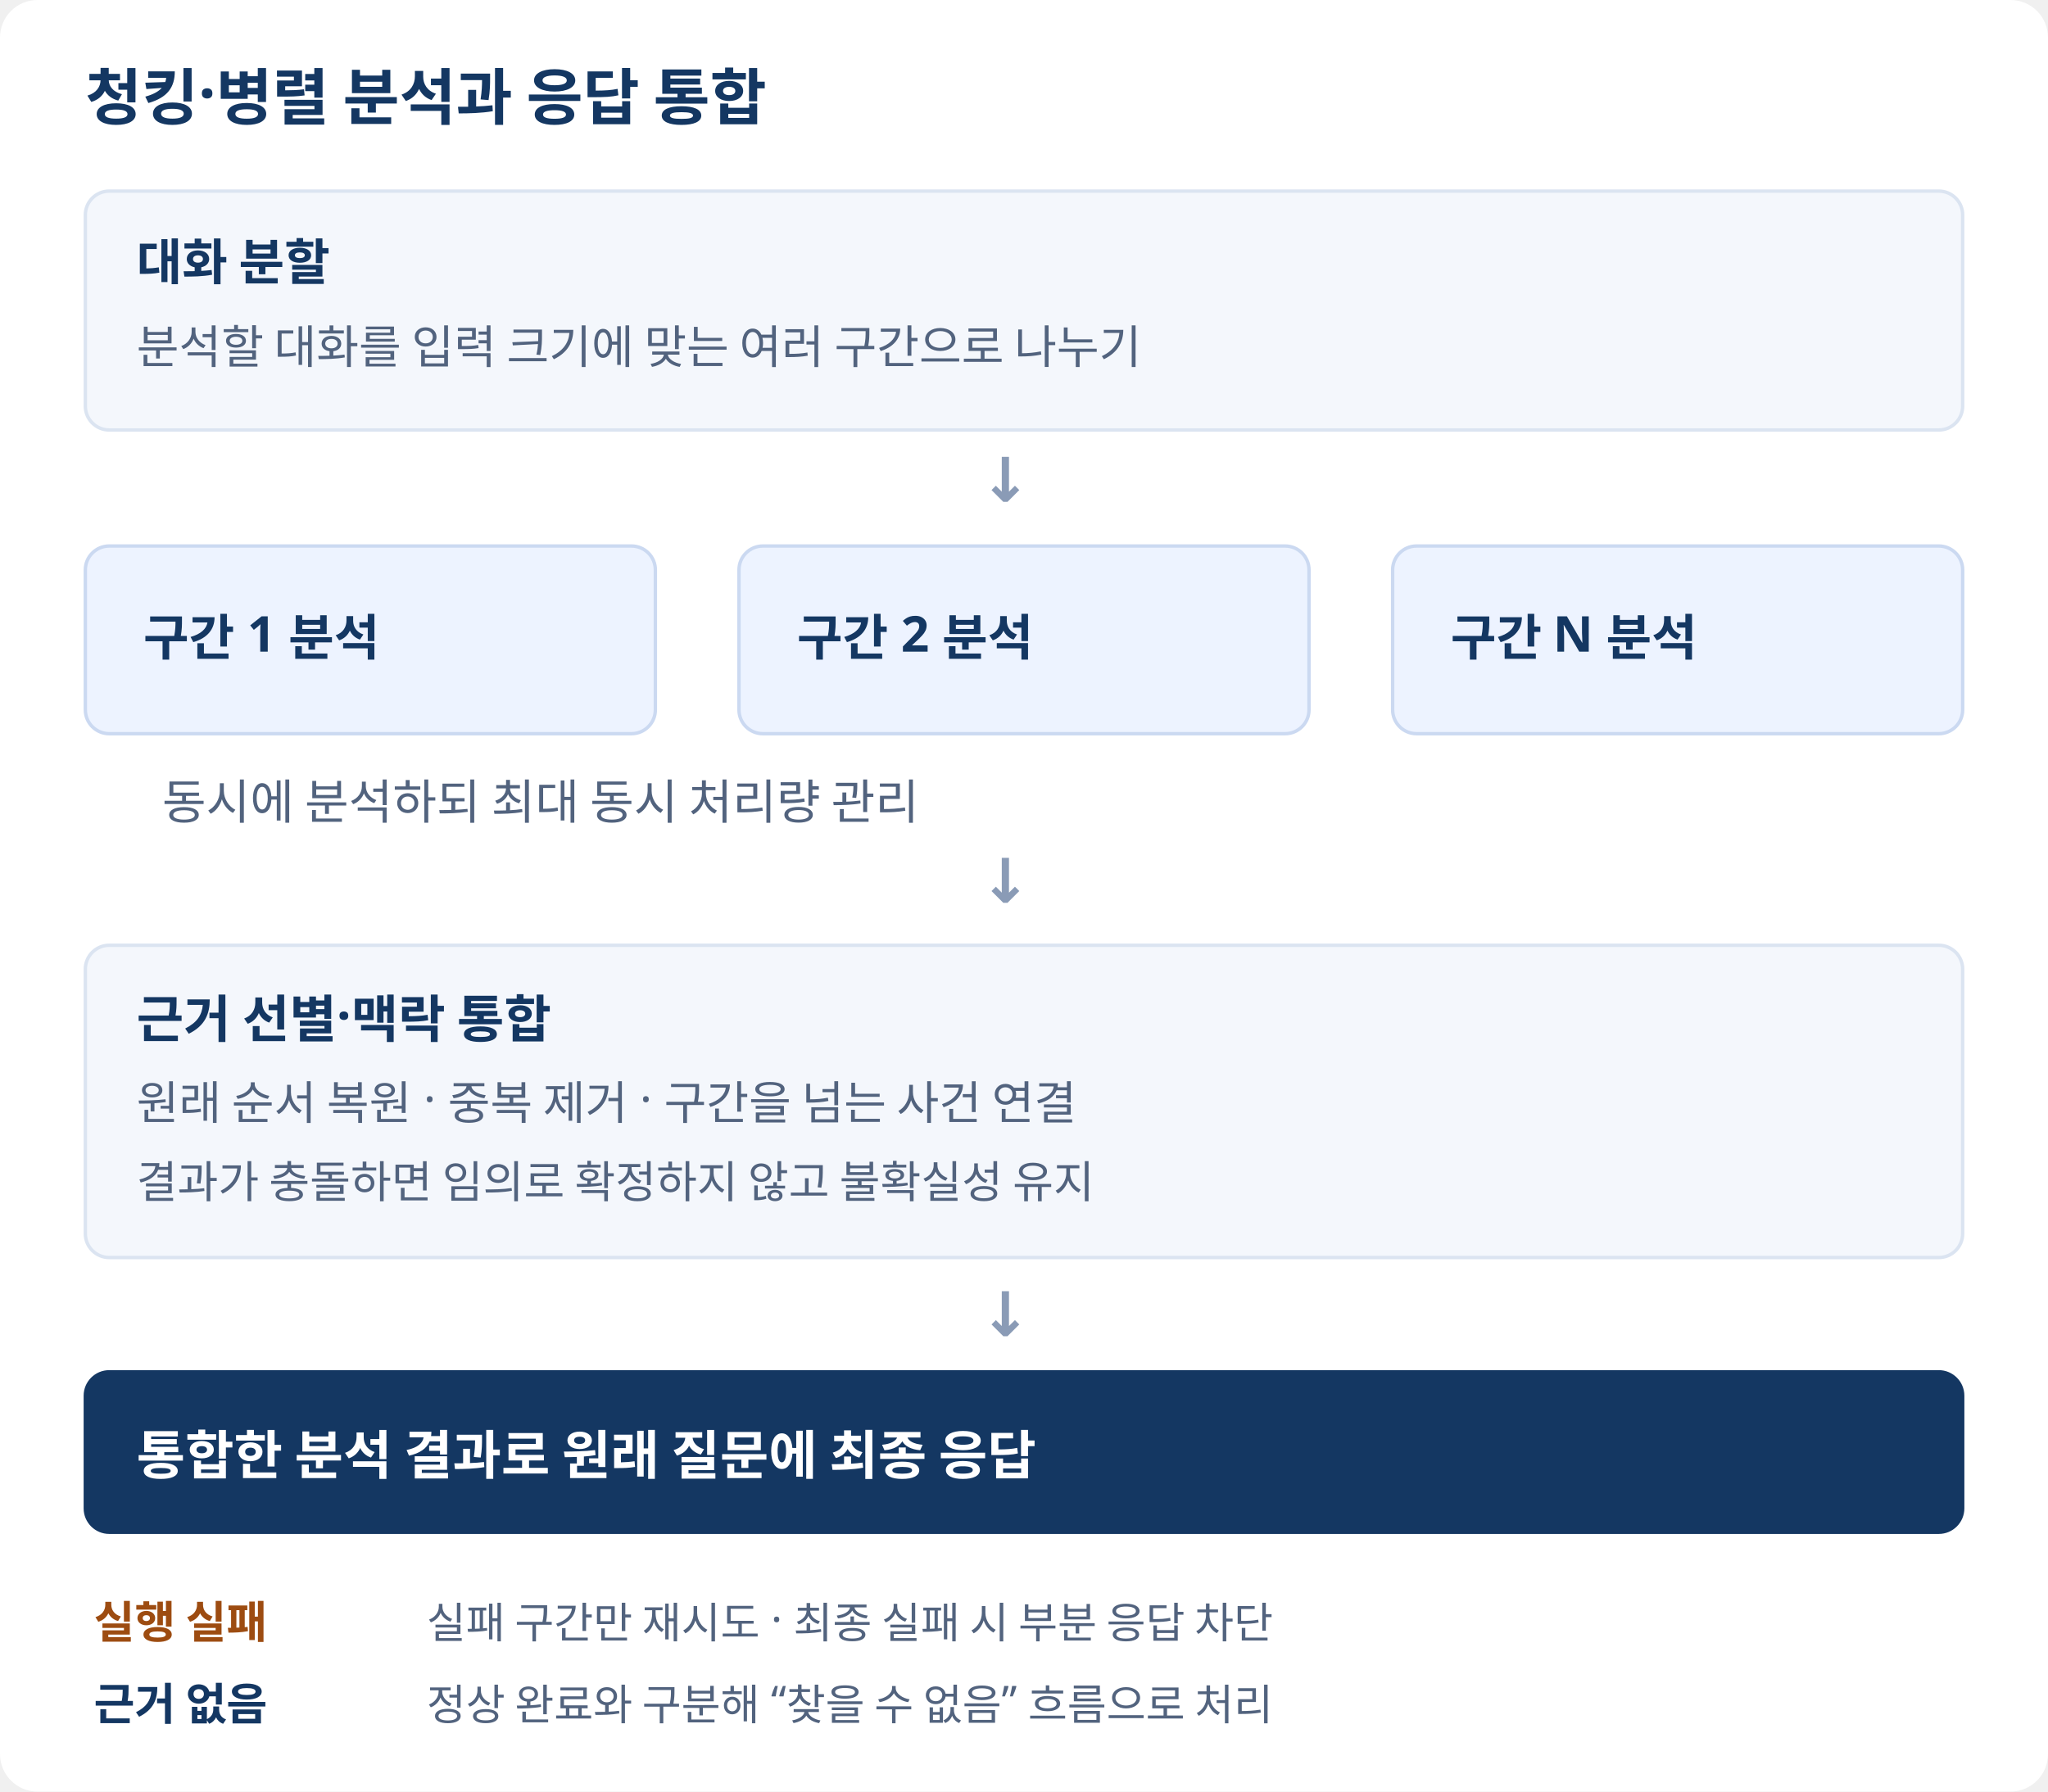
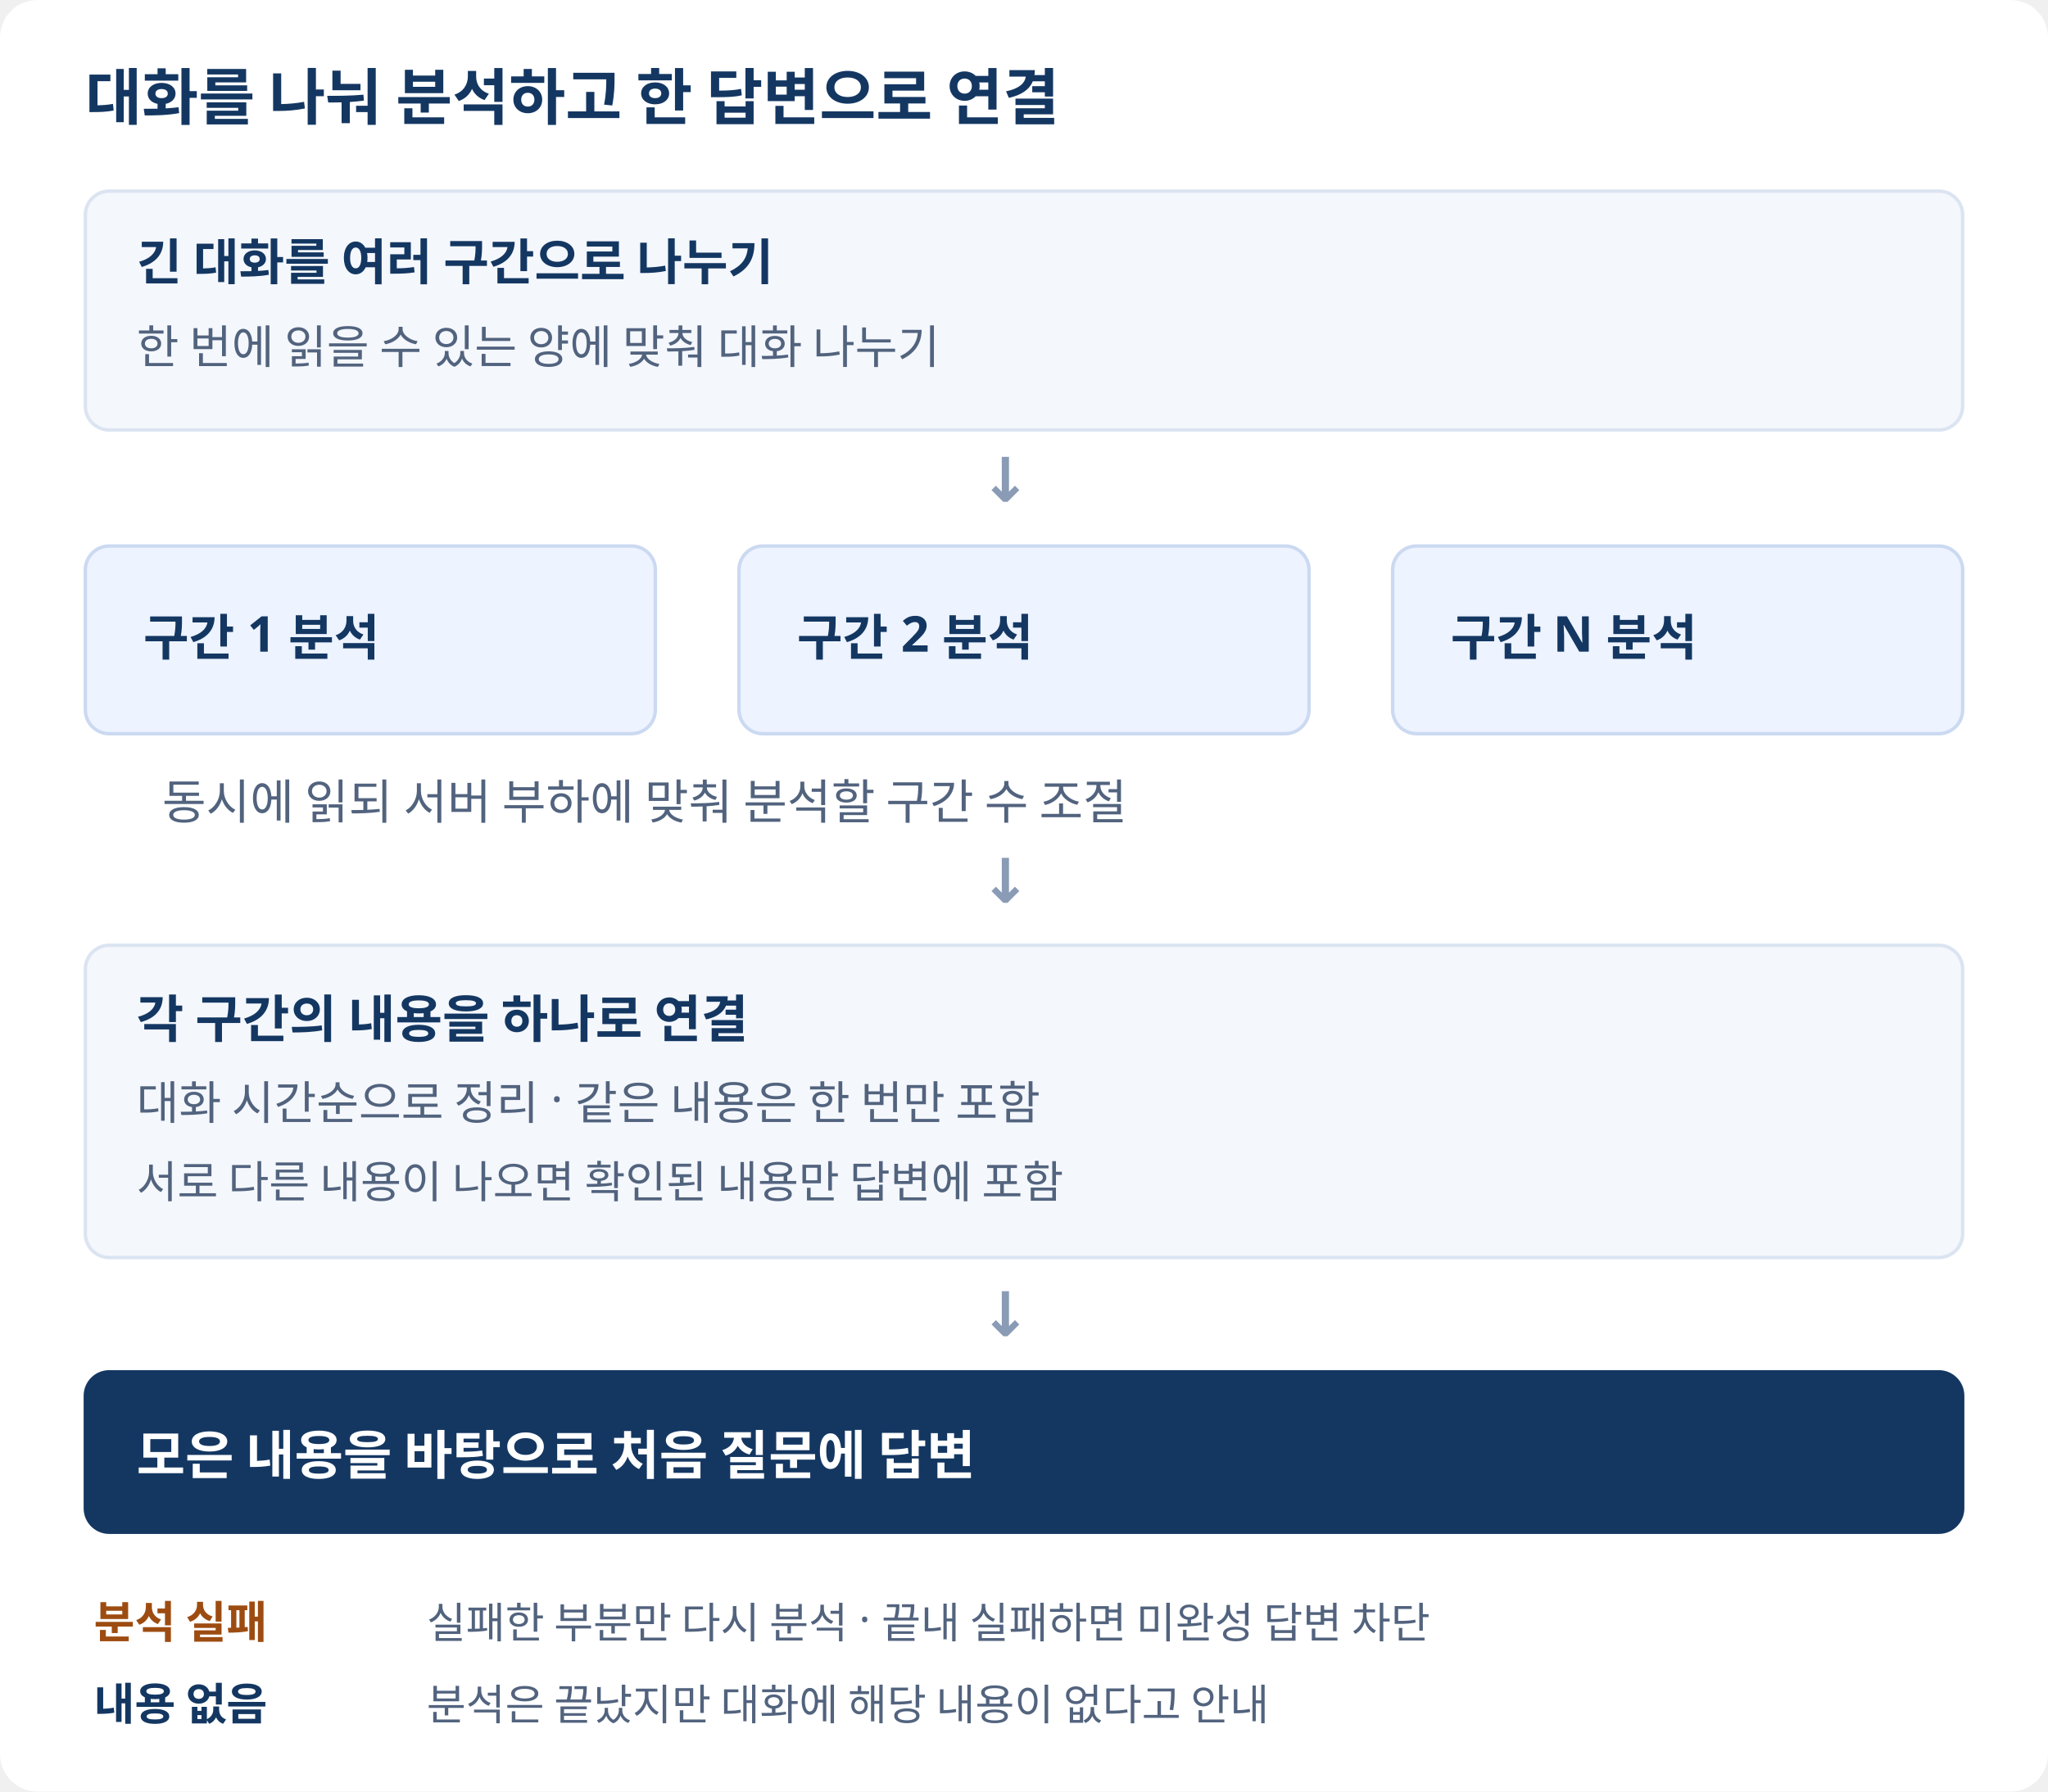
<svg xmlns="http://www.w3.org/2000/svg" width="1200" height="1050" viewBox="0 0 1200 1050">
  <rect width="1200" height="1050" rx="22" fill="white" />
  <g font-family="Pretendard,Apple SD Gothic Neo,Noto Sans KR,sans-serif">
-     <text x="50" y="70" font-size="36" font-weight="750" fill="#143762">청킹·병렬 분석과 응답 통합</text>
+     <text x="50" y="70" font-size="36" font-weight="750" fill="#143762">대화를 나눠 분석하고 한 답변으로 연결</text>
    <rect x="50" y="112" width="1100" height="140" rx="14" fill="#f4f7fc" stroke="#dbe4f1" stroke-width="2" />
-     <text x="80" y="164" font-size="29" font-weight="700" fill="#143762">대화 분할</text>
-     <text x="80" y="213" font-size="27" font-weight="400" fill="#52637e">분석할 대화를 입력 크기에 맞는 여러 구간으로 나누기</text>
+     <text x="80" y="164" font-size="29" font-weight="700" fill="#143762">긴 대화를 여러 구간으로 나누기</text>
+     <text x="80" y="213" font-size="27" font-weight="400" fill="#52637e">한 번에 읽을 수 있는 양에 맞춰 대화 나누기</text>
    <text x="574" y="294" font-size="36" font-weight="600" fill="#8a9bb6">↓</text>
    <rect x="50" y="320" width="334" height="110" rx="14" fill="#edf3ff" stroke="#cbd9f1" stroke-width="2" />
    <text x="84" y="384" font-size="29" font-weight="700" fill="#143762">구간 1 분석</text>
    <rect x="433" y="320" width="334" height="110" rx="14" fill="#edf3ff" stroke="#cbd9f1" stroke-width="2" />
    <text x="467" y="384" font-size="29" font-weight="700" fill="#143762">구간 2 분석</text>
    <rect x="816" y="320" width="334" height="110" rx="14" fill="#edf3ff" stroke="#cbd9f1" stroke-width="2" />
    <text x="850" y="384" font-size="29" font-weight="700" fill="#143762">구간 N 분석</text>
-     <text x="95" y="480" font-size="28" font-weight="500" fill="#52637e">동시에 분석하되 최대 동시 처리량 관리</text>
+     <text x="95" y="480" font-size="28" font-weight="500" fill="#52637e">동시에 읽되 서버 부하에 맞춰 분석할 구간 수 조절</text>
    <text x="574" y="529" font-size="36" font-weight="600" fill="#8a9bb6">↓</text>
    <rect x="50" y="554" width="1100" height="183" rx="14" fill="#f4f7fc" stroke="#dbe4f1" stroke-width="2" />
-     <text x="80" y="608" font-size="30" font-weight="700" fill="#143762">근거 선별·맥락 통합</text>
-     <text x="80" y="656" font-size="27" font-weight="400" fill="#52637e">원래 순서 복원 · 중복 제거 · 구간을 넘는 사건 연결</text>
-     <text x="80" y="702" font-size="26" font-weight="400" fill="#52637e">결과가 충돌하면 임의로 확정하지 않고 불확실성 유지</text>
+     <text x="80" y="608" font-size="30" font-weight="700" fill="#143762">각 구간의 내용을 하나로 연결</text>
+     <text x="80" y="656" font-size="27" font-weight="400" fill="#52637e">대화 시간순으로 정리 · 같은 내용은 한 번만 포함</text>
+     <text x="80" y="702" font-size="26" font-weight="400" fill="#52637e">서로 다른 내용이 나오면 확인된 내용만 답변에 포함</text>
    <text x="574" y="783" font-size="36" font-weight="600" fill="#8a9bb6">↓</text>
    <rect x="50" y="804" width="1100" height="94" rx="14" fill="#143762" stroke="#143762" stroke-width="2" />
-     <text x="80" y="864" font-size="31" font-weight="700" fill="white">통합한 분석 결과로 원래 질문에 최종 응답</text>
-     <text x="55" y="960" font-size="26" font-weight="700" fill="#9d4c11">실행 실패</text>
-     <text x="250" y="960" font-size="25" font-weight="400" fill="#52637e">실패 구간만 재시도 · 최종 실패 시 부분 응답 차단</text>
-     <text x="55" y="1008" font-size="26" font-weight="700" fill="#143762">근거 없음</text>
-     <text x="250" y="1008" font-size="25" font-weight="400" fill="#52637e">정상 완료와 구분해 “찾을 수 없음” 흐름으로 처리</text>
+     <text x="80" y="864" font-size="31" font-weight="700" fill="white">모은 내용을 바탕으로 처음 질문에 답변</text>
+     <text x="55" y="960" font-size="26" font-weight="700" fill="#9d4c11">분석 실패</text>
+     <text x="250" y="960" font-size="25" font-weight="400" fill="#52637e">실패한 부분만 다시 분석 · 끝내 실패하면 미완성 답변 차단</text>
+     <text x="55" y="1008" font-size="26" font-weight="700" fill="#143762">내용 없음</text>
+     <text x="250" y="1008" font-size="25" font-weight="400" fill="#52637e">분석은 끝났지만 대화에 해당 내용이 없다고 안내</text>
  </g>
</svg>
